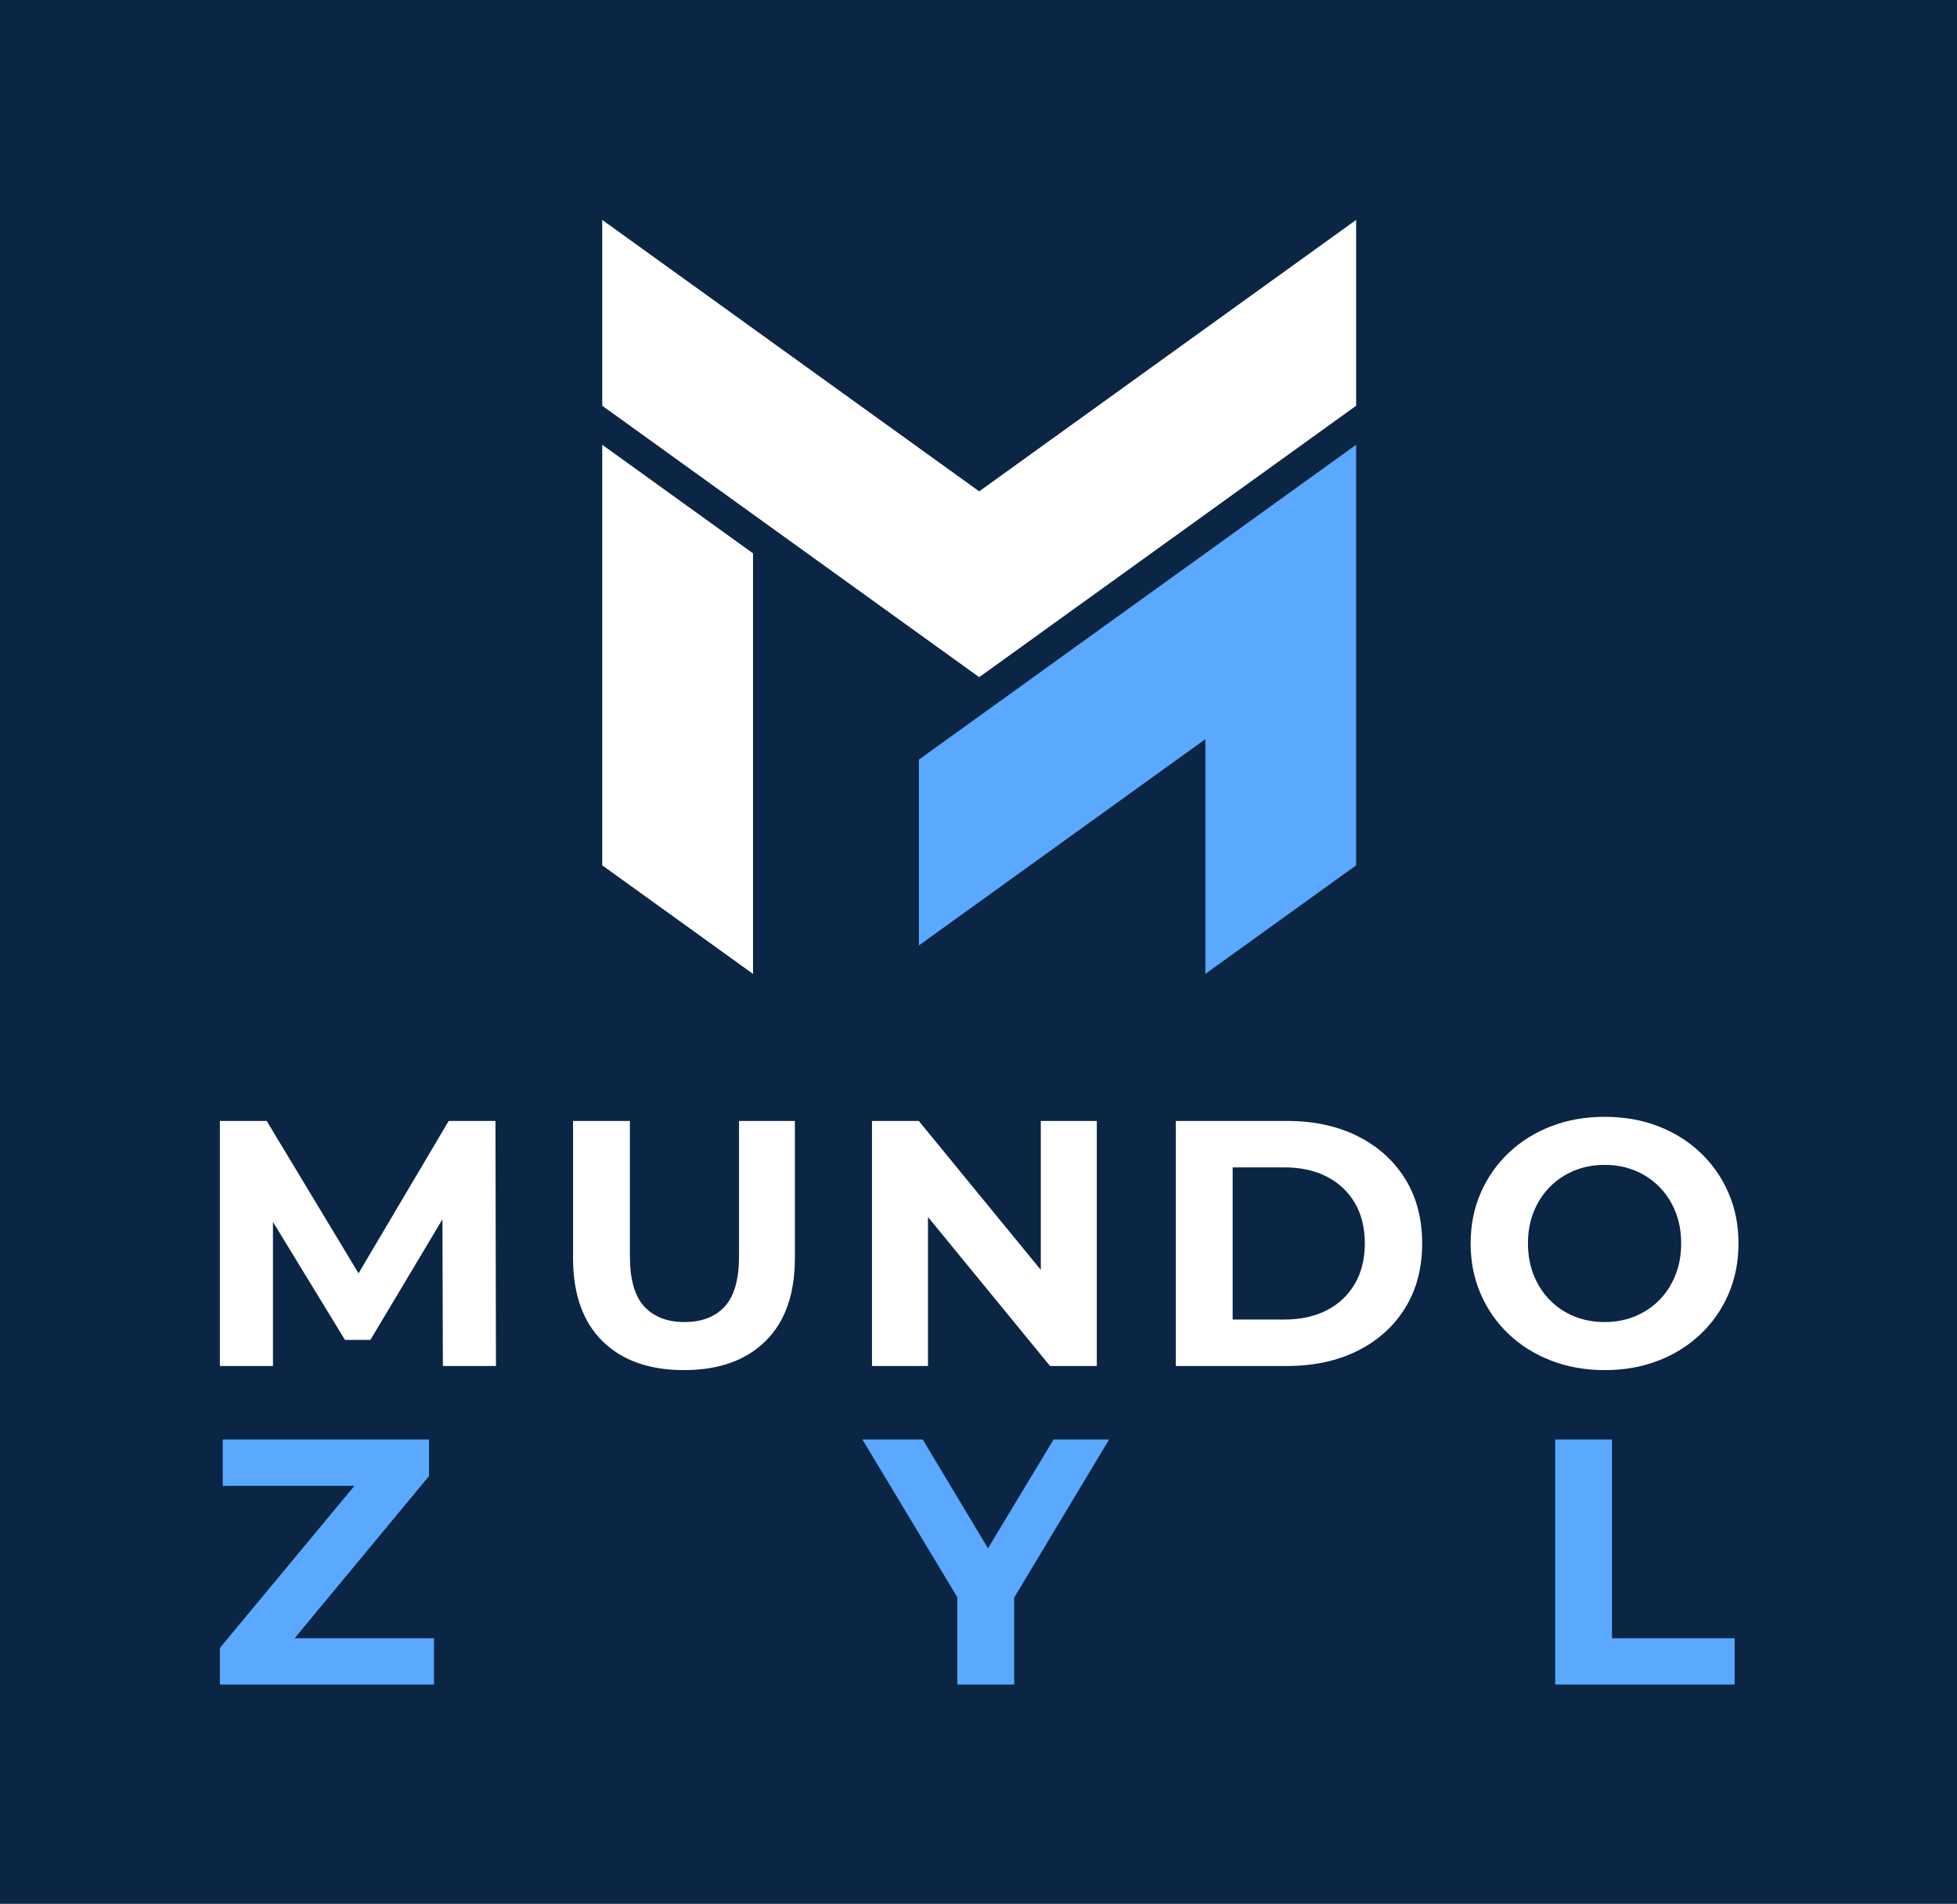
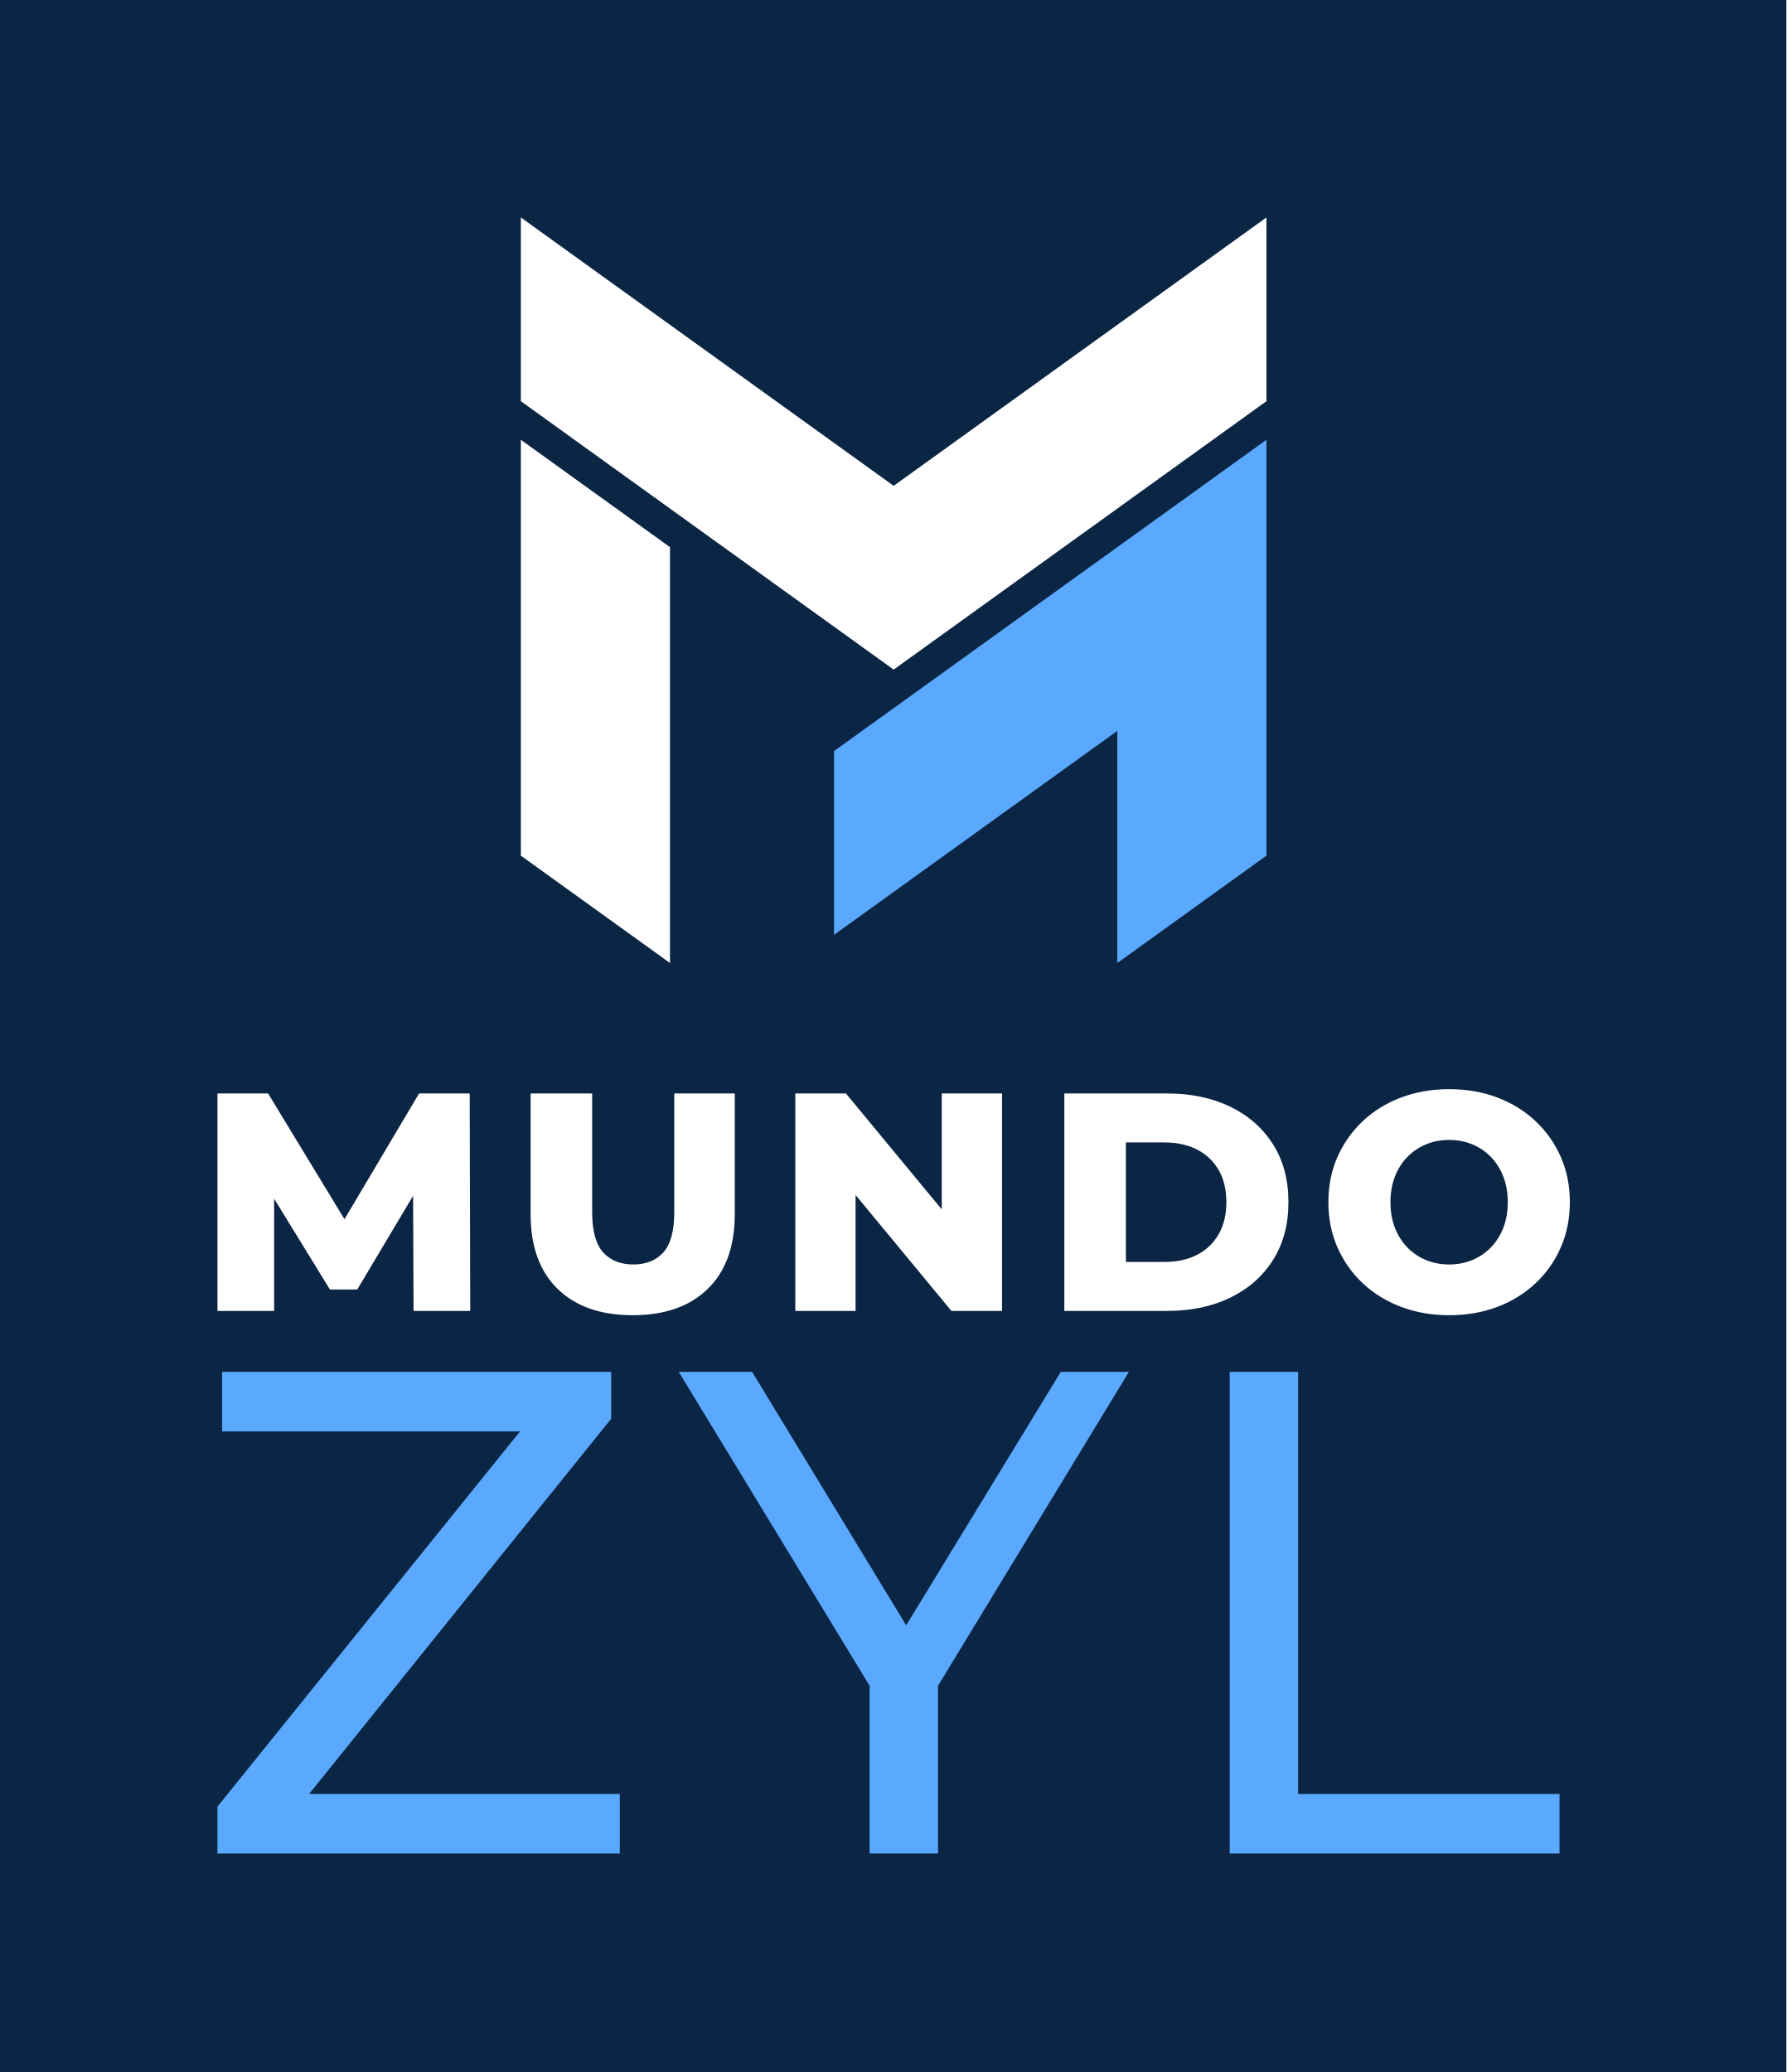
- <svg xmlns="http://www.w3.org/2000/svg" viewBox="0 0 623 606" width="623" height="606" role="img" aria-label="MUNDOZYL">
-   <rect width="623" height="606" fill="#0B2545" />
-   <polygon points="191.72,141.57 239.72,176.13 239.72,310.00 191.72,275.44" fill="#FFFFFF" />
-   <polygon points="191.72,70.00 311.72,156.40 431.72,70.00 431.72,129.15 311.72,215.55 191.72,129.15" fill="#FFFFFF" />
-   <polygon points="292.52,241.79 431.72,141.57 431.72,275.44 383.72,310.00 383.72,235.28 292.52,300.94" fill="#5AA9FF" />
-   <path d="M70 434.8V356.8H84.894L118.111 411.892H110.241L142.836 356.8H157.729L157.885 434.8H140.988L140.832 382.817H144.015L117.911 426.503H109.819L83.159 382.817H86.897V434.8ZM217.739 436.112Q201.144 436.112 191.788 426.889Q182.431 417.665 182.431 400.44V356.8H200.526V399.861Q200.526 410.927 205.102 415.87Q209.678 420.813 217.895 420.813Q226.156 420.813 230.71 415.87Q235.264 410.927 235.264 399.861V356.8H253.047V400.44Q253.047 417.665 243.691 426.889Q234.334 436.112 217.739 436.112ZM277.591 434.8V356.8H292.485L338.541 413.009H331.336V356.8H349.165V434.8H334.272L288.216 378.591H295.421V434.8ZM374.311 434.8V356.8H409.729Q422.497 356.8 432.179 361.637Q441.86 366.473 447.297 375.198Q452.734 383.923 452.734 395.8Q452.734 407.633 447.297 416.38Q441.86 425.127 432.179 429.963Q422.497 434.8 409.729 434.8ZM392.406 420.012H408.883Q416.674 420.012 422.399 417.055Q428.124 414.097 431.304 408.641Q434.484 403.185 434.484 395.8Q434.484 388.304 431.304 382.903Q428.124 377.503 422.399 374.545Q416.674 371.588 408.883 371.588H392.406ZM510.875 436.112Q501.665 436.112 493.841 433.104Q486.017 430.095 480.279 424.647Q474.542 419.198 471.355 411.851Q468.169 404.504 468.169 395.779Q468.169 387.054 471.355 379.738Q474.542 372.421 480.288 366.953Q486.034 361.486 493.832 358.487Q501.63 355.488 510.839 355.488Q520.085 355.488 527.845 358.475Q535.605 361.462 541.336 366.908Q547.068 372.354 550.254 379.694Q553.441 387.034 553.441 395.786Q553.441 404.538 550.255 411.902Q547.068 419.265 541.336 424.702Q535.605 430.138 527.845 433.125Q520.085 436.112 510.875 436.112ZM510.837 420.813Q516.062 420.813 520.487 418.996Q524.911 417.178 528.21 413.84Q531.508 410.503 533.35 405.92Q535.191 401.337 535.191 395.78Q535.191 390.223 533.357 385.666Q531.523 381.109 528.222 377.768Q524.92 374.426 520.493 372.606Q516.066 370.787 510.841 370.787Q505.615 370.787 501.17 372.609Q496.726 374.431 493.413 377.776Q490.099 381.121 488.259 385.683Q486.419 390.246 486.419 395.778Q486.419 401.31 488.256 405.893Q490.093 410.476 493.401 413.837Q496.709 417.198 501.16 419.006Q505.611 420.813 510.837 420.813Z" fill="#FFFFFF" />
-   <path d="M70 536.2V524.548L118.298 466.361L120.454 472.944H70.913V458.2H136.571V469.852L88.34 528.039L86.117 521.456H138.152V536.2ZM304.76 536.2V504.345L308.894 515.282L274.536 458.2H293.743L319.986 501.964H309.006L335.405 458.2H353.078L318.808 515.282L322.854 504.345V536.2ZM495.077 536.2V458.2H513.171V521.456H552.215V536.2Z" fill="#5AA9FF" />
+ <svg xmlns="http://www.w3.org/2000/svg" viewBox="0 0 575 667" width="575" height="667" role="img" aria-label="MUNDOZYL">
+   <rect width="575" height="667" fill="#0B2545" />
+   <polygon points="167.66,141.57 215.66,176.13 215.66,310.00 167.66,275.44" fill="#FFFFFF" />
+   <polygon points="167.66,70.00 287.66,156.40 407.66,70.00 407.66,129.15 287.66,215.55 167.66,129.15" fill="#FFFFFF" />
+   <polygon points="268.46,241.79 407.66,141.57 407.66,275.44 359.66,310.00 359.66,235.28 268.46,300.94" fill="#5AA9FF" />
+   <path d="M70.0 422.0V352.0H86.297L115.228 399.624H106.641L134.897 352.0H151.193L151.362 422.0H133.121L132.952 379.745H136.072L114.99 415.11H106.203L84.476 379.745H88.242V422.0ZM203.659 423.383Q188.179 423.383 179.49 414.9Q170.8 406.417 170.8 390.841V352.0H190.614V390.234Q190.614 399.227 194.135 403.136Q197.655 407.045 203.828 407.045Q210.069 407.045 213.555 403.136Q217.041 399.227 217.041 390.234V352.0H236.517V390.841Q236.517 406.417 227.828 414.9Q219.138 423.383 203.659 423.383ZM256.0 422.0V352.0H272.297L310.845 398.634H303.148V352.0H322.548V422.0H306.252L267.704 375.366H275.4V422.0ZM342.6 422.0V352.0H375.704Q387.279 352.0 396.071 356.297Q404.862 360.593 409.8 368.409Q414.738 376.224 414.738 387.0Q414.738 397.707 409.8 405.557Q404.862 413.407 396.071 417.703Q387.279 422.0 375.704 422.0ZM362.414 406.238H374.828Q380.852 406.238 385.315 403.95Q389.779 401.662 392.267 397.322Q394.755 392.983 394.755 387.0Q394.755 380.917 392.267 376.628Q389.779 372.338 385.315 370.05Q380.852 367.762 374.828 367.762H362.414ZM466.514 423.383Q458.11 423.383 450.978 420.683Q443.845 417.983 438.622 413.064Q433.4 408.145 430.497 401.501Q427.593 394.857 427.593 386.967Q427.593 379.078 430.497 372.481Q433.401 365.885 438.627 360.946Q443.853 356.008 450.97 353.313Q458.087 350.617 466.473 350.617Q474.917 350.617 481.996 353.307Q489.074 355.997 494.294 360.925Q499.514 365.854 502.417 372.461Q505.321 379.068 505.321 386.971Q505.321 394.873 502.417 401.524Q499.514 408.176 494.294 413.089Q489.074 418.003 481.996 420.693Q474.917 423.383 466.514 423.383ZM466.469 407.045Q470.486 407.045 473.913 405.623Q477.339 404.201 479.906 401.568Q482.472 398.934 483.905 395.241Q485.338 391.547 485.338 386.991Q485.338 382.435 483.909 378.753Q482.479 375.071 479.911 372.436Q477.343 369.801 473.918 368.378Q470.492 366.955 466.476 366.955Q462.459 366.955 459.023 368.379Q455.588 369.803 453.014 372.44Q450.441 375.077 449.008 378.761Q447.576 382.445 447.576 386.99Q447.576 391.534 449.007 395.228Q450.438 398.922 453.009 401.566Q455.58 404.21 459.016 405.627Q462.453 407.045 466.469 407.045Z" fill="#FFFFFF" />
+   <path d="M70.0 596.667V581.558L174.239 452.303L176.705 460.775H71.482V441.6H196.732V456.709L92.681 585.965L90.027 577.492H199.509V596.667ZM279.926 596.667V537.343L284.963 550.955L218.476 441.6H242.091L298.181 533.887H285.184L341.461 441.6H363.393L296.906 550.955L301.942 537.343V596.667ZM395.838 596.667V441.6H417.854V577.492H501.998V596.667Z" fill="#5AA9FF" />
</svg>
